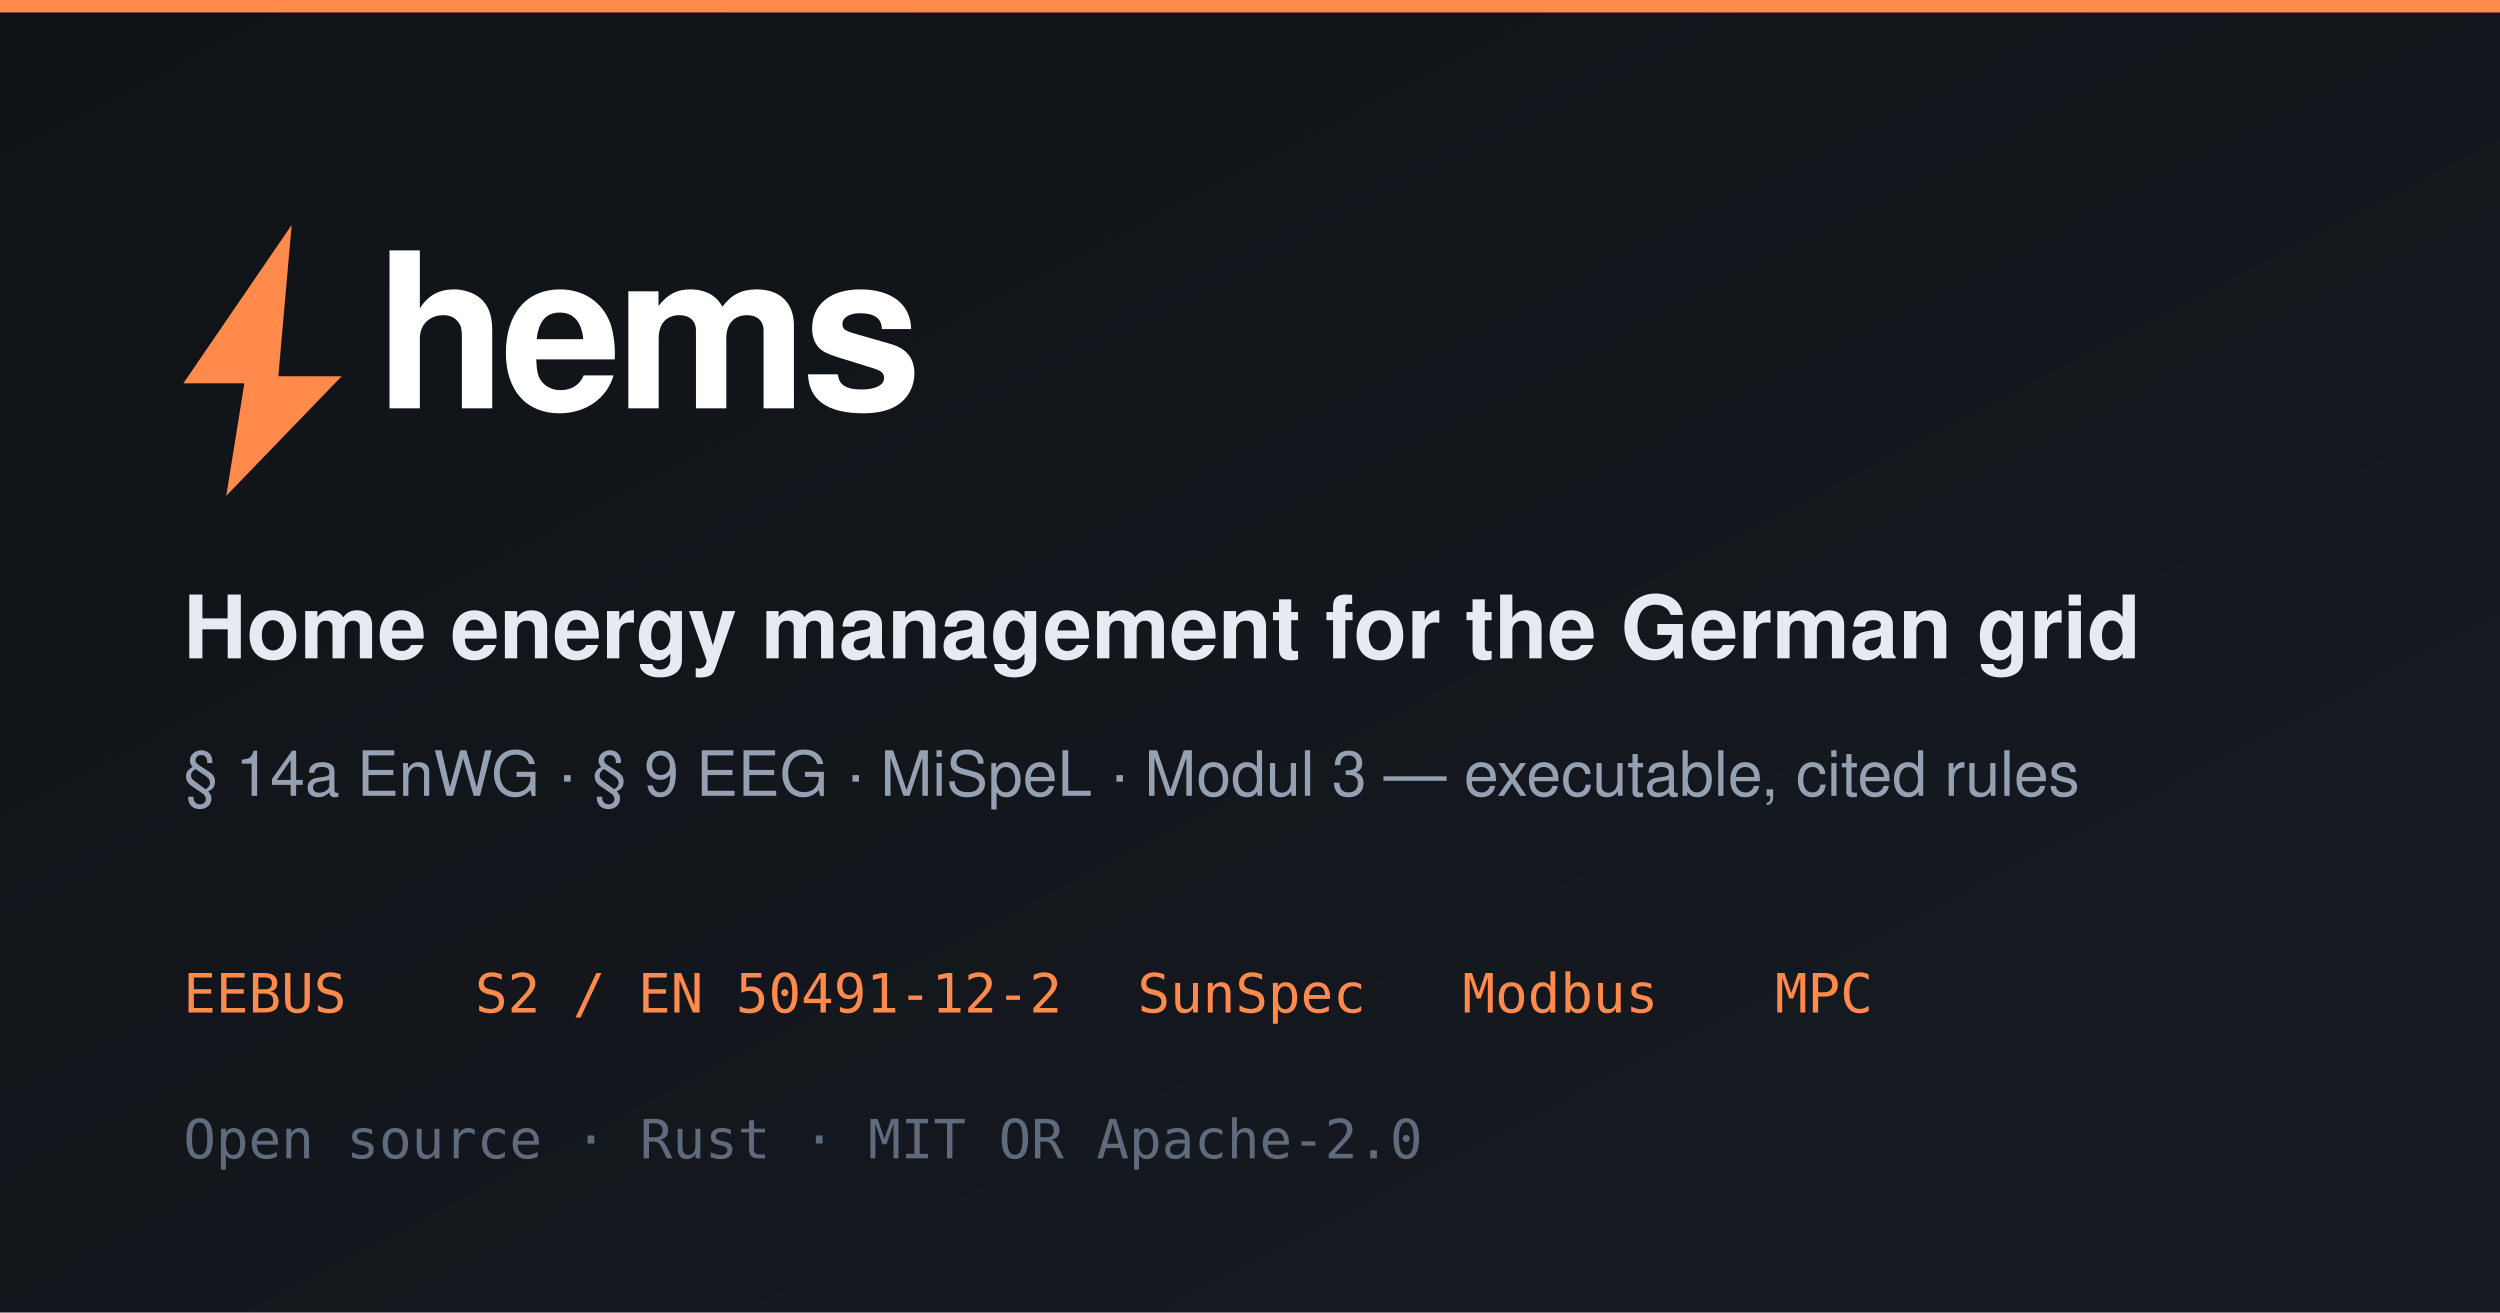
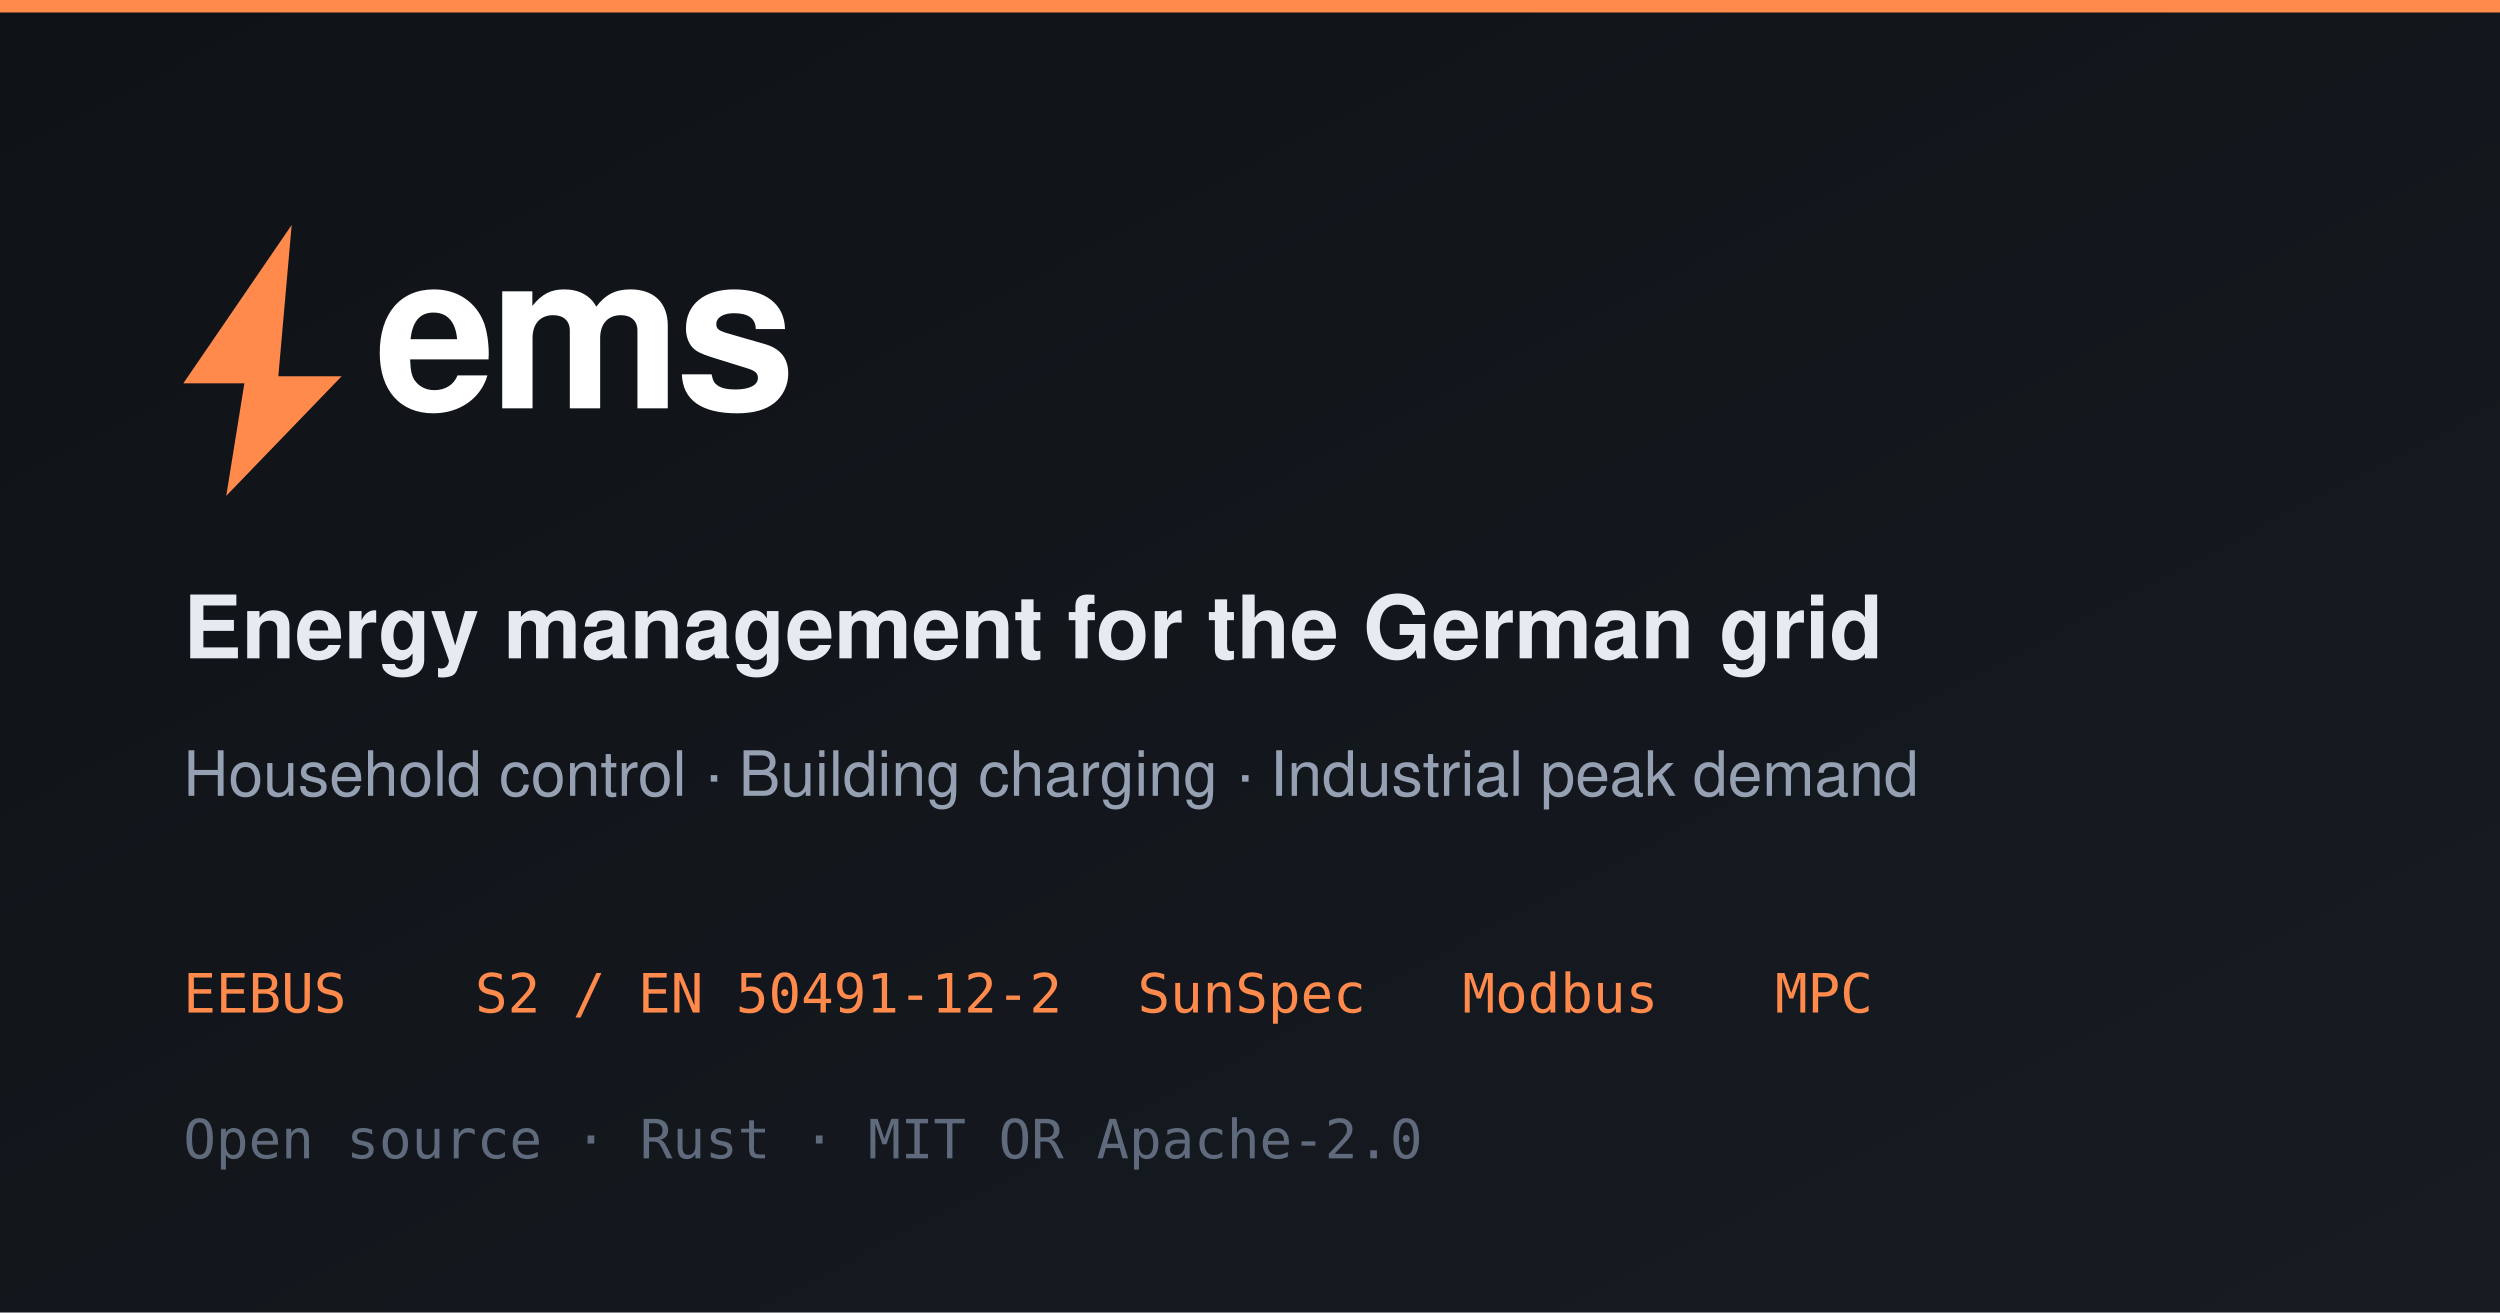
<svg xmlns="http://www.w3.org/2000/svg" width="1200" height="630" viewBox="0 0 1200 630">
  <defs>
    <linearGradient id="bg" x1="0" y1="0" x2="1" y2="1">
      <stop offset="0" stop-color="#0f1216" />
      <stop offset="1" stop-color="#171c23" />
    </linearGradient>
  </defs>
  <rect width="1200" height="630" fill="url(#bg)" />
  <rect x="0" y="0" width="1200" height="6" fill="#ff8a4c" />
  <g transform="translate(88 108)">
    <path d="M52 0 0 76h29.3l-8.7 54L76 72.6H45.6z" fill="#ff8a4c" />
  </g>
-   <text x="180" y="196" font-family="-apple-system, BlinkMacSystemFont, 'Segoe UI', Helvetica, Arial, sans-serif" font-size="104" font-weight="700" fill="#ffffff" letter-spacing="-3">hems</text>
-   <text x="88" y="316" font-family="-apple-system, BlinkMacSystemFont, 'Segoe UI', Helvetica, Arial, sans-serif" font-size="42" font-weight="600" fill="#e7ebf1">Home energy management for the German grid</text>
-   <text x="88" y="382" font-family="-apple-system, BlinkMacSystemFont, 'Segoe UI', Helvetica, Arial, sans-serif" font-size="30" fill="#95a1b2">§ 14a EnWG · § 9 EEG · MiSpeL · Modul 3 — executable, cited rules</text>
+   <text x="180" y="196" font-family="-apple-system, BlinkMacSystemFont, 'Segoe UI', Helvetica, Arial, sans-serif" font-size="104" font-weight="700" fill="#ffffff" letter-spacing="-3">ems</text>
+   <text x="88" y="316" font-family="-apple-system, BlinkMacSystemFont, 'Segoe UI', Helvetica, Arial, sans-serif" font-size="42" font-weight="600" fill="#e7ebf1">Energy management for the German grid</text>
+   <text x="88" y="382" font-family="-apple-system, BlinkMacSystemFont, 'Segoe UI', Helvetica, Arial, sans-serif" font-size="30" fill="#95a1b2">Household control · Building charging · Industrial peak demand</text>
  <g font-family="ui-monospace, SFMono-Regular, Menlo, Consolas, monospace" font-size="26" fill="#ff8a4c">
    <text x="88" y="486">EEBUS</text>
    <text x="228" y="486">S2 / EN 50491-12-2</text>
    <text x="546" y="486">SunSpec</text>
    <text x="702" y="486">Modbus</text>
    <text x="852" y="486">MPC</text>
  </g>
  <text x="88" y="556" font-family="ui-monospace, SFMono-Regular, Menlo, Consolas, monospace" font-size="26" fill="#5f6b7c">Open source · Rust · MIT OR Apache-2.0</text>
</svg>
